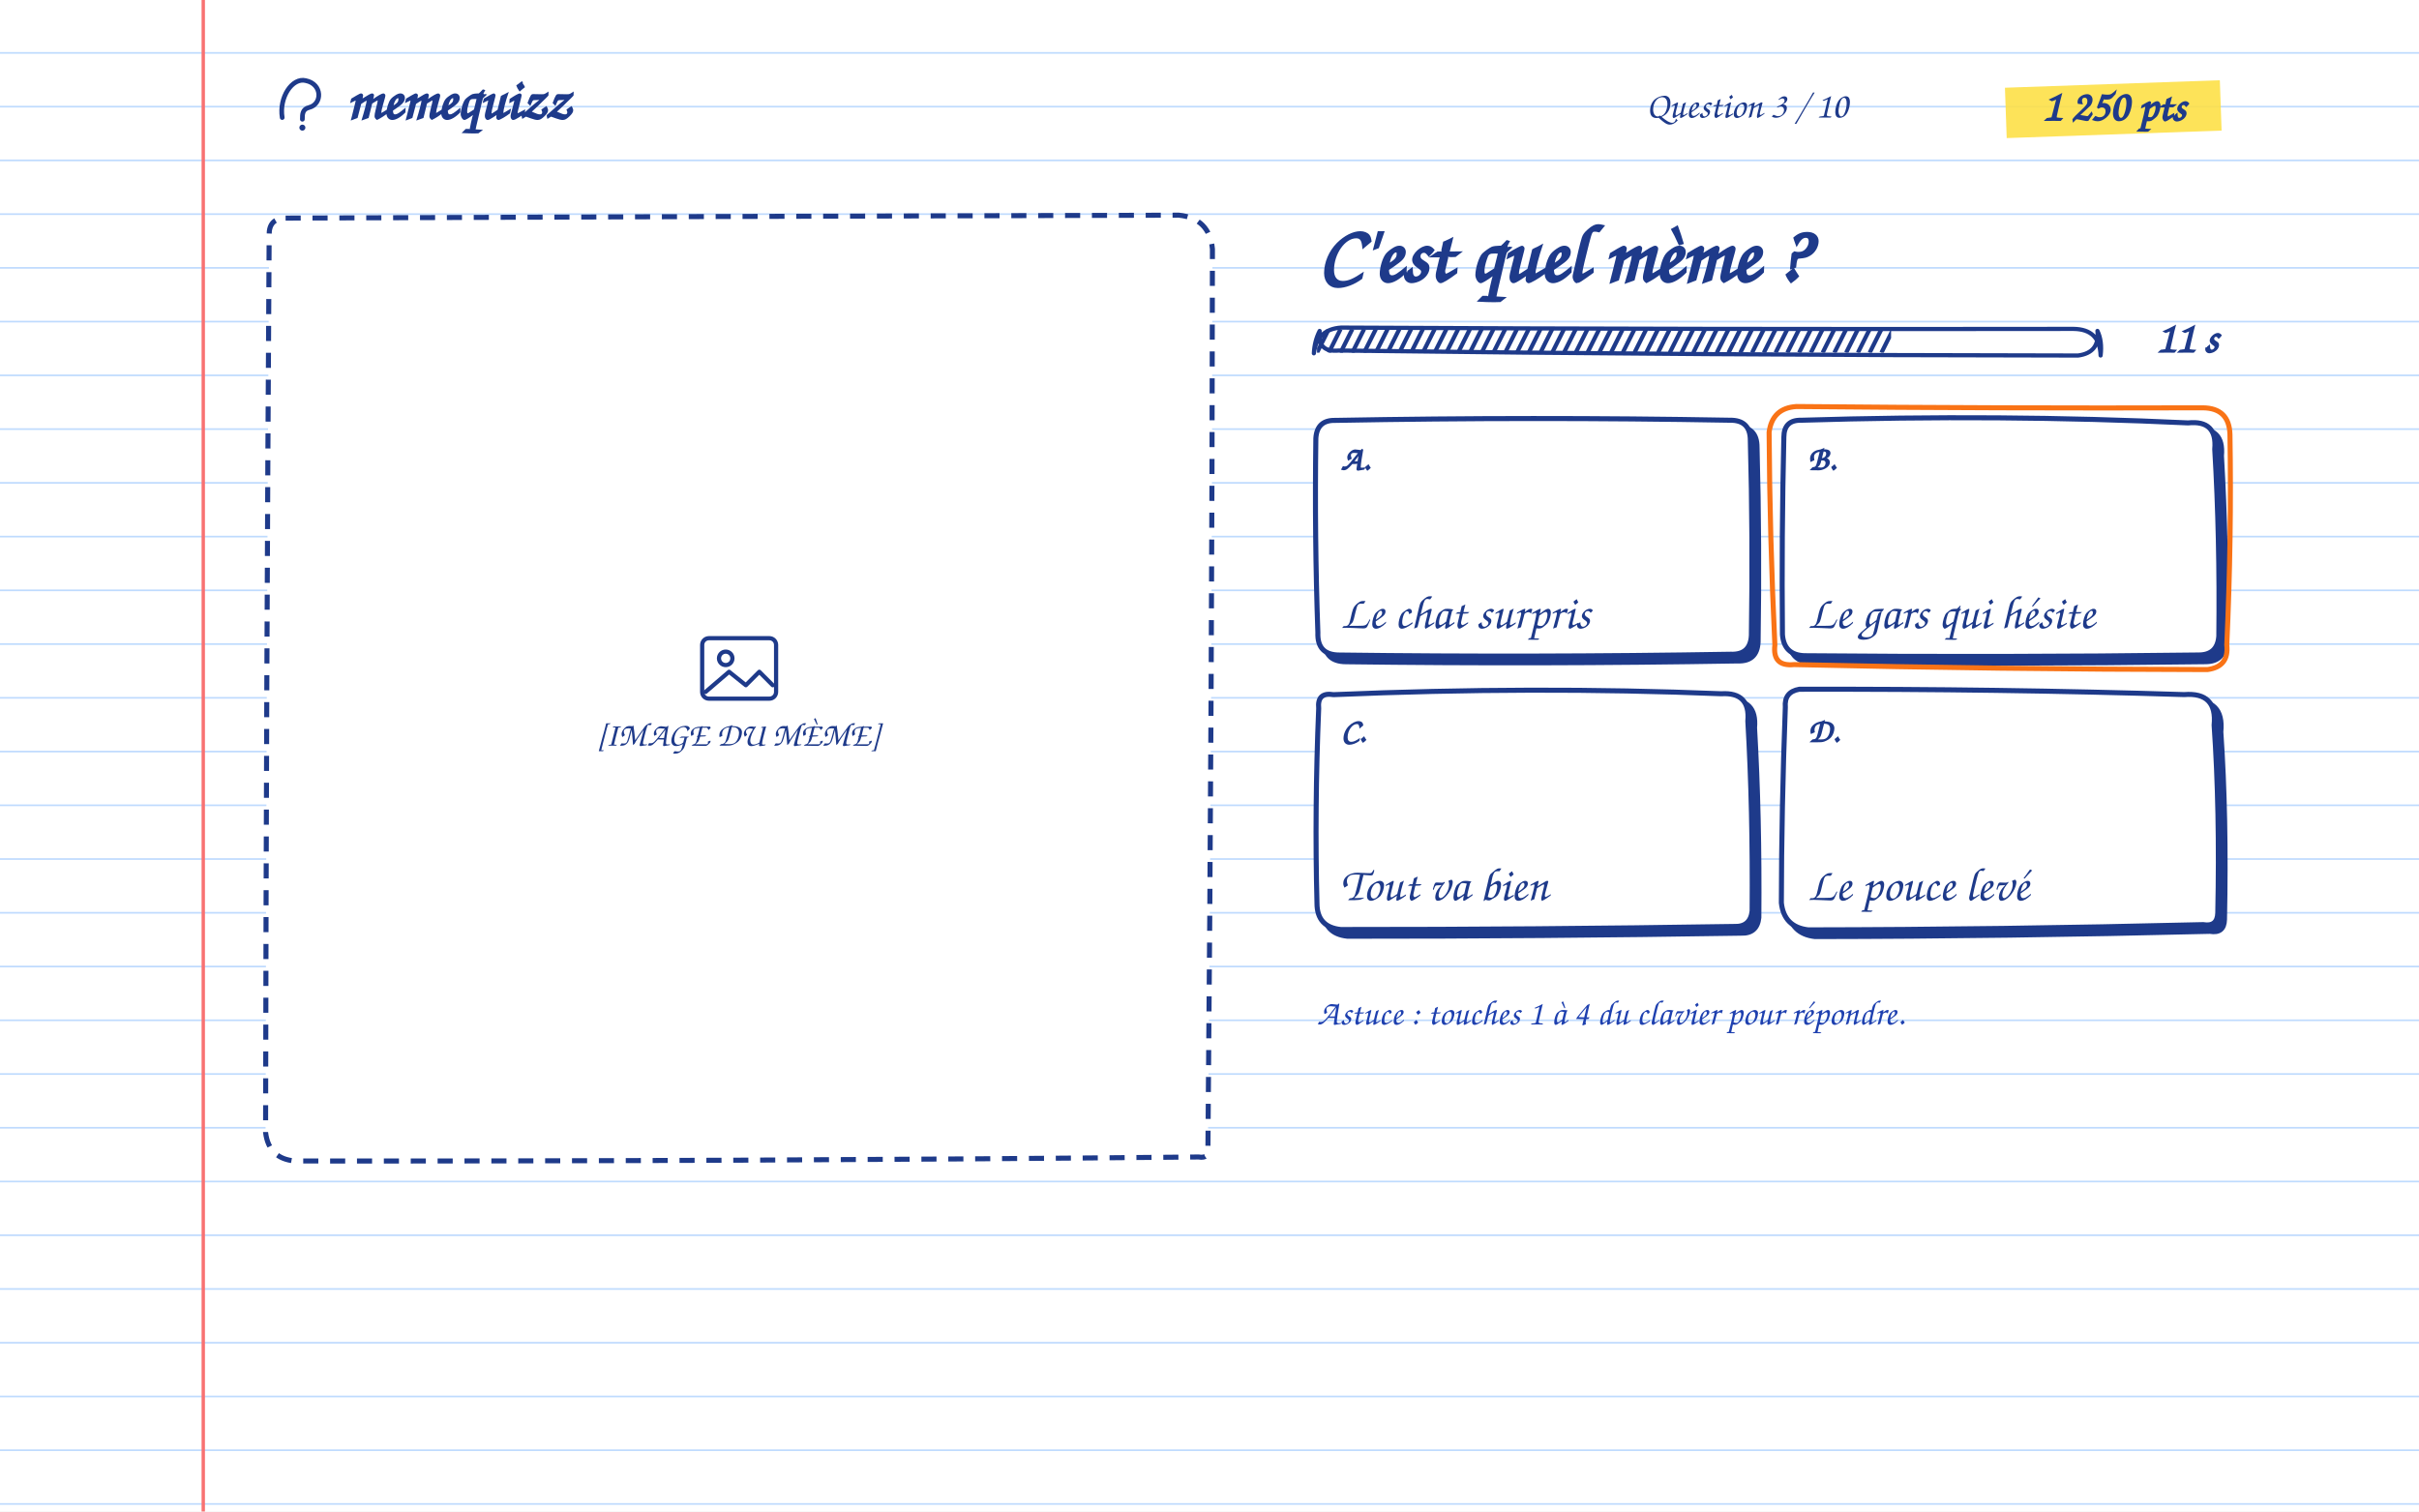
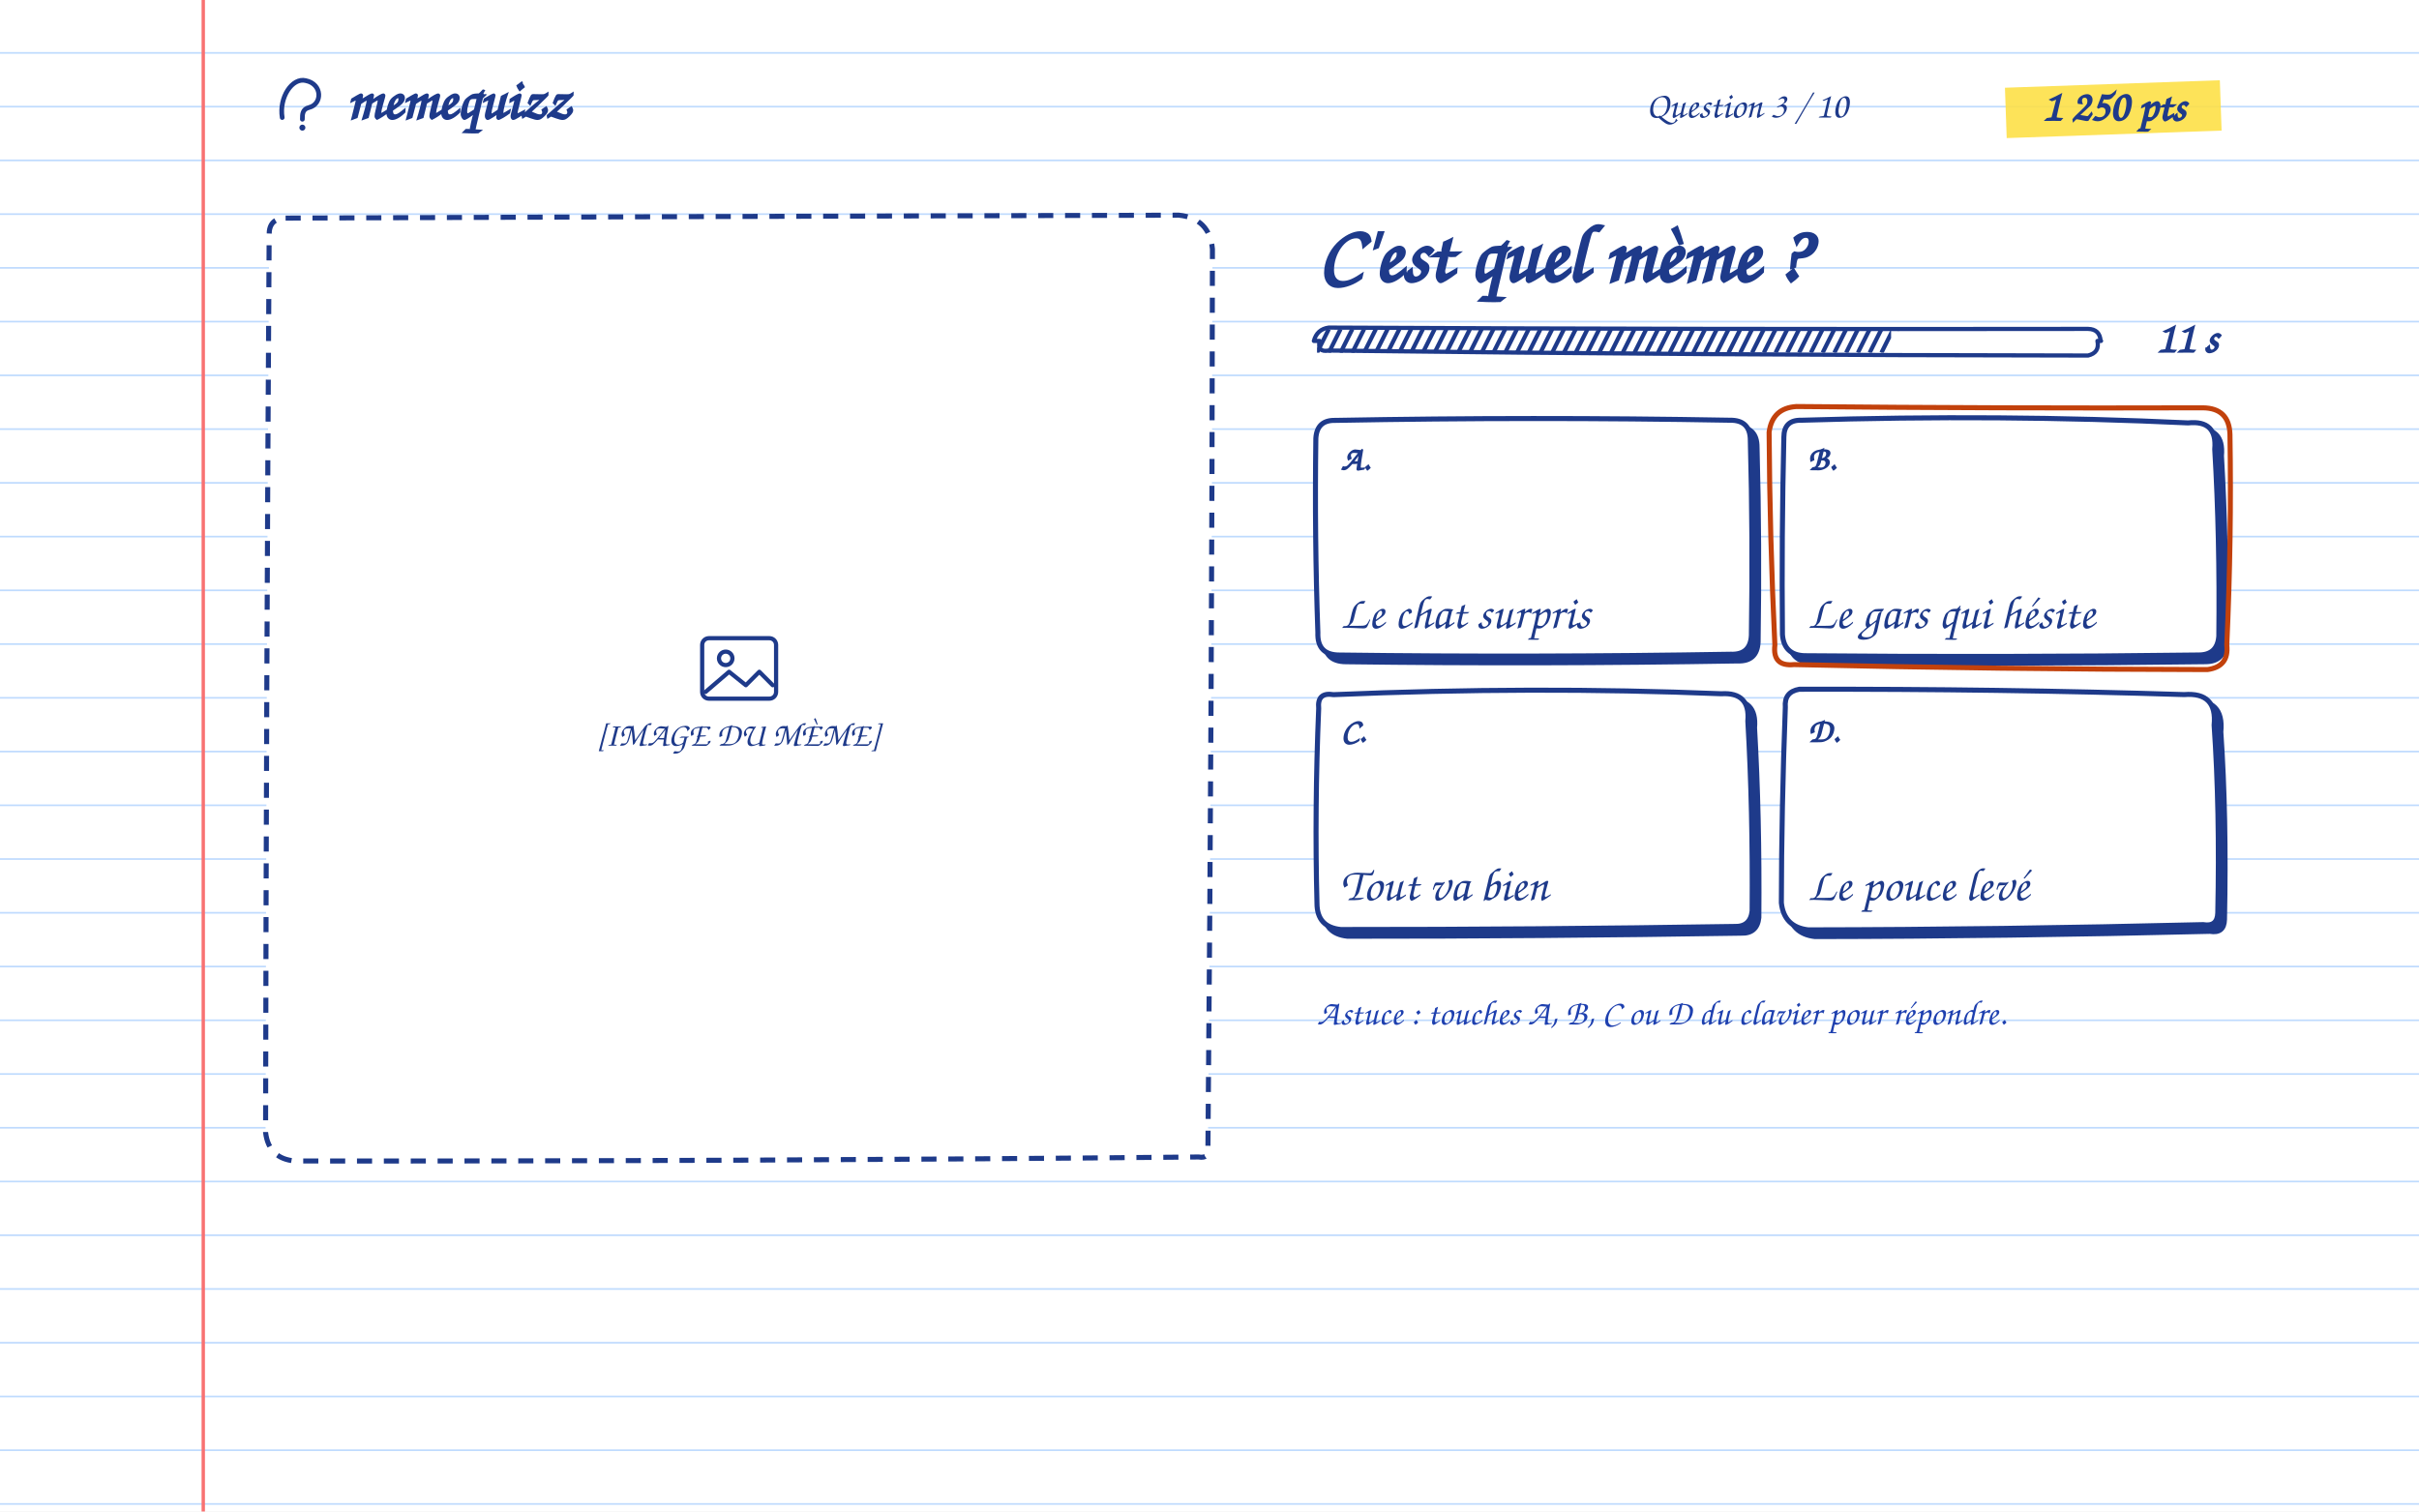
<svg xmlns="http://www.w3.org/2000/svg" width="1440" height="900" viewBox="0 0 1440 900">
  <g id="Bureau · Question">
    <g id="Papier ligné">
      <rect x="0" y="0" width="1440" height="900" fill="#FFFFFF" />
      <rect x="0" y="31" width="1440" height="1" fill="#BFDBFE" />
      <rect x="0" y="63" width="1440" height="1" fill="#BFDBFE" />
      <rect x="0" y="95" width="1440" height="1" fill="#BFDBFE" />
      <rect x="0" y="127" width="1440" height="1" fill="#BFDBFE" />
      <rect x="0" y="159" width="1440" height="1" fill="#BFDBFE" />
      <rect x="0" y="191" width="1440" height="1" fill="#BFDBFE" />
      <rect x="0" y="223" width="1440" height="1" fill="#BFDBFE" />
      <rect x="0" y="255" width="1440" height="1" fill="#BFDBFE" />
      <rect x="0" y="287" width="1440" height="1" fill="#BFDBFE" />
      <rect x="0" y="319" width="1440" height="1" fill="#BFDBFE" />
      <rect x="0" y="351" width="1440" height="1" fill="#BFDBFE" />
      <rect x="0" y="383" width="1440" height="1" fill="#BFDBFE" />
      <rect x="0" y="415" width="1440" height="1" fill="#BFDBFE" />
      <rect x="0" y="447" width="1440" height="1" fill="#BFDBFE" />
      <rect x="0" y="479" width="1440" height="1" fill="#BFDBFE" />
      <rect x="0" y="511" width="1440" height="1" fill="#BFDBFE" />
      <rect x="0" y="543" width="1440" height="1" fill="#BFDBFE" />
      <rect x="0" y="575" width="1440" height="1" fill="#BFDBFE" />
      <rect x="0" y="607" width="1440" height="1" fill="#BFDBFE" />
      <rect x="0" y="639" width="1440" height="1" fill="#BFDBFE" />
      <rect x="0" y="671" width="1440" height="1" fill="#BFDBFE" />
      <rect x="0" y="703" width="1440" height="1" fill="#BFDBFE" />
      <rect x="0" y="735" width="1440" height="1" fill="#BFDBFE" />
      <rect x="0" y="767" width="1440" height="1" fill="#BFDBFE" />
      <rect x="0" y="799" width="1440" height="1" fill="#BFDBFE" />
      <rect x="0" y="831" width="1440" height="1" fill="#BFDBFE" />
      <rect x="0" y="863" width="1440" height="1" fill="#BFDBFE" />
      <rect x="0" y="895" width="1440" height="1" fill="#BFDBFE" />
      <rect x="120" y="0" width="2" height="900" fill="#F87171" />
    </g>
    <g id="Logo">
      <g transform="translate(160 40) scale(1)">
        <path d="M8 30 C 6 18, 14 6, 22 8 C 32 10, 32 22, 24 24 C 20 25, 20 28, 20 31" fill="none" stroke="#1E3A8A" stroke-width="2.8" stroke-linecap="round" />
        <circle cx="20" cy="36" r="1.8" fill="#1E3A8A" />
      </g>
      <text x="206" y="71" font-family="Gaegu, Patrick Hand, cursive" font-size="34" font-weight="700" fill="#1E3A8A" text-anchor="start">memequizz</text>
    </g>
    <text x="980" y="70" font-family="Patrick Hand, Gaegu, cursive" font-size="22" font-weight="400" fill="#1E3A8A" text-anchor="start">Question 3 / 10</text>
    <g id="Score">
      <rect x="1194" y="50" width="128" height="30" fill="#FDE047" opacity="0.9" transform="rotate(-2 1258 65)" />
      <text x="1258" y="72" font-family="Gaegu, Patrick Hand, cursive" font-size="26" font-weight="700" fill="#1E3A8A" text-anchor="middle">1 250 pts</text>
    </g>
    <g id="Image du mème">
      <path d="M170.015 129.863 Q440 128.785 701.734 128.114 Q720 130 721.746 148.266 Q721.5 410 719.061 683.516 Q720 690 713.516 688.895 Q440 691.5 175.712 691.292 Q160 690 158.097 674.288 Q158.5 410 160.227 140.015 Q160 130 170.015 129.863 Z" fill="#FFFFFF" stroke="#1E3A8A" stroke-width="3" stroke-linejoin="round" stroke-dasharray="9 7" />
      <g transform="translate(412 370)" fill="none" stroke="#1E3A8A" stroke-width="2.5" stroke-linecap="round" stroke-linejoin="round">
        <rect x="6" y="10" width="44" height="36" rx="4" />
        <circle cx="20" cy="22" r="4" />
        <path d="M8 42 L22 30 L32 38 L40 30 L48 38" />
      </g>
      <text x="440" y="444" font-family="Patrick Hand, Gaegu, cursive" font-size="20" font-weight="400" fill="#1E3A8A" text-anchor="middle">[IMAGE DU MÈME]</text>
    </g>
    <text x="784" y="168" font-family="Gaegu, Patrick Hand, cursive" font-size="48" font-weight="700" fill="#1E3A8A" text-anchor="start">C'est quel mème ?</text>
-     <g id="Chrono">
+     <g id="Chrono (normal)">
      <clipPath id="cl784196">
        <rect x="784" y="196" width="341.733" height="14" />
      </clipPath>
      <g clip-path="url(#cl784196)">
        <path d="M784 210 L791 196" stroke="#1E3A8A" stroke-width="2.5" />
        <path d="M791 210 L798 196" stroke="#1E3A8A" stroke-width="2.5" />
        <path d="M798 210 L805 196" stroke="#1E3A8A" stroke-width="2.5" />
        <path d="M805 210 L812 196" stroke="#1E3A8A" stroke-width="2.5" />
        <path d="M812 210 L819 196" stroke="#1E3A8A" stroke-width="2.5" />
        <path d="M819 210 L826 196" stroke="#1E3A8A" stroke-width="2.5" />
        <path d="M826 210 L833 196" stroke="#1E3A8A" stroke-width="2.5" />
        <path d="M833 210 L840 196" stroke="#1E3A8A" stroke-width="2.5" />
        <path d="M840 210 L847 196" stroke="#1E3A8A" stroke-width="2.5" />
        <path d="M847 210 L854 196" stroke="#1E3A8A" stroke-width="2.5" />
        <path d="M854 210 L861 196" stroke="#1E3A8A" stroke-width="2.5" />
        <path d="M861 210 L868 196" stroke="#1E3A8A" stroke-width="2.5" />
        <path d="M868 210 L875 196" stroke="#1E3A8A" stroke-width="2.5" />
        <path d="M875 210 L882 196" stroke="#1E3A8A" stroke-width="2.5" />
        <path d="M882 210 L889 196" stroke="#1E3A8A" stroke-width="2.5" />
        <path d="M889 210 L896 196" stroke="#1E3A8A" stroke-width="2.5" />
        <path d="M896 210 L903 196" stroke="#1E3A8A" stroke-width="2.5" />
        <path d="M903 210 L910 196" stroke="#1E3A8A" stroke-width="2.5" />
        <path d="M910 210 L917 196" stroke="#1E3A8A" stroke-width="2.5" />
        <path d="M917 210 L924 196" stroke="#1E3A8A" stroke-width="2.5" />
        <path d="M924 210 L931 196" stroke="#1E3A8A" stroke-width="2.5" />
        <path d="M931 210 L938 196" stroke="#1E3A8A" stroke-width="2.5" />
        <path d="M938 210 L945 196" stroke="#1E3A8A" stroke-width="2.5" />
        <path d="M945 210 L952 196" stroke="#1E3A8A" stroke-width="2.5" />
        <path d="M952 210 L959 196" stroke="#1E3A8A" stroke-width="2.5" />
        <path d="M959 210 L966 196" stroke="#1E3A8A" stroke-width="2.5" />
        <path d="M966 210 L973 196" stroke="#1E3A8A" stroke-width="2.5" />
        <path d="M973 210 L980 196" stroke="#1E3A8A" stroke-width="2.5" />
        <path d="M980 210 L987 196" stroke="#1E3A8A" stroke-width="2.5" />
        <path d="M987 210 L994 196" stroke="#1E3A8A" stroke-width="2.5" />
        <path d="M994 210 L1001 196" stroke="#1E3A8A" stroke-width="2.5" />
        <path d="M1001 210 L1008 196" stroke="#1E3A8A" stroke-width="2.5" />
        <path d="M1008 210 L1015 196" stroke="#1E3A8A" stroke-width="2.5" />
        <path d="M1015 210 L1022 196" stroke="#1E3A8A" stroke-width="2.5" />
        <path d="M1022 210 L1029 196" stroke="#1E3A8A" stroke-width="2.5" />
        <path d="M1029 210 L1036 196" stroke="#1E3A8A" stroke-width="2.5" />
        <path d="M1036 210 L1043 196" stroke="#1E3A8A" stroke-width="2.5" />
        <path d="M1043 210 L1050 196" stroke="#1E3A8A" stroke-width="2.5" />
        <path d="M1050 210 L1057 196" stroke="#1E3A8A" stroke-width="2.5" />
        <path d="M1057 210 L1064 196" stroke="#1E3A8A" stroke-width="2.5" />
        <path d="M1064 210 L1071 196" stroke="#1E3A8A" stroke-width="2.5" />
        <path d="M1071 210 L1078 196" stroke="#1E3A8A" stroke-width="2.5" />
        <path d="M1078 210 L1085 196" stroke="#1E3A8A" stroke-width="2.5" />
        <path d="M1085 210 L1092 196" stroke="#1E3A8A" stroke-width="2.5" />
        <path d="M1092 210 L1099 196" stroke="#1E3A8A" stroke-width="2.5" />
        <path d="M1099 210 L1106 196" stroke="#1E3A8A" stroke-width="2.5" />
        <path d="M1106 210 L1113 196" stroke="#1E3A8A" stroke-width="2.5" />
        <path d="M1113 210 L1120 196" stroke="#1E3A8A" stroke-width="2.5" />
        <path d="M1120 210 L1127 196" stroke="#1E3A8A" stroke-width="2.5" />
      </g>
-       <path d="M798.369 195.055 Q1017 196.189 1234.336 195.83 Q1250 196 1250.465 211.664 Q1251.5 203 1248.584 197.036 Q1250 210 1237.036 211.685 Q1017 211.5 796.948 208.713 Q784 210 785.565 197.052 Q782.5 203 782.13 210.369 Q784 196 798.369 195.055 Z" fill="none" stroke="#1E3A8A" stroke-width="2.5" stroke-linejoin="round" />
+       <path d="M791 195.055 Q1017 196.189 1243 195.83 Q1250 196 1250.465 203 Q1251.5 203 1248.584 203 Q1250 210 1243 211.685 Q1017 211.5 791 208.713 Q784 210 785.565 203 Q782.5 203 782.13 203 Q784 196 791 195.055 Z" fill="none" stroke="#1E3A8A" stroke-width="2.5" stroke-linejoin="round" />
      <text x="1320" y="210" font-family="Gaegu, Patrick Hand, cursive" font-size="26" font-weight="700" fill="#1E3A8A" text-anchor="end">11 s</text>
    </g>
    <g id="Réponse A (normal)">
      <path d="M798.96 254.311 Q917 252.132 1033.704 254.215 Q1046 254 1045.946 266.296 Q1047.5 324 1046.571 382.32 Q1046 394 1034.32 393.546 Q917 395.5 801.302 394.017 Q788 394 788.514 380.698 Q786.5 324 787.312 264.96 Q788 254 798.96 254.311 Z" fill="#1E3A8A" stroke="#1E3A8A" stroke-width="3" stroke-linejoin="round" />
      <path d="M794.96 250.311 Q913 248.132 1029.704 250.215 Q1042 250 1041.946 262.296 Q1043.5 320 1042.571 378.32 Q1042 390 1030.32 389.546 Q913 391.5 797.302 390.017 Q784 390 784.514 376.698 Q782.5 320 783.312 260.96 Q784 250 794.96 250.311 Z" fill="#FFFFFF" stroke="#1E3A8A" stroke-width="3" stroke-linejoin="round" />
      <text x="798" y="280" font-family="Gaegu, Patrick Hand, cursive" font-size="20" font-weight="700" fill="#1E3A8A" text-anchor="start">A.</text>
      <text x="798" y="374" font-family="Patrick Hand, Gaegu, cursive" font-size="28" font-weight="400" fill="#1E3A8A" text-anchor="start">Le chat surpris</text>
    </g>
-     <g id="Réponse B (focus)">
+     <g id="Réponse B (focus clavier)">
      <path d="M1076.258 254.223 Q1195 250.572 1306.543 255.809 Q1324 254 1322.406 271.457 Q1325.5 324 1324.831 382.814 Q1324 394 1312.814 393.993 Q1195 395.5 1078.155 394.426 Q1066 394 1065.066 381.845 Q1064.5 324 1065.91 264.258 Q1066 254 1076.258 254.223 Z" fill="#1E3A8A" stroke="#1E3A8A" stroke-width="3" stroke-linejoin="round" />
      <path d="M1072.258 250.223 Q1191 246.572 1302.543 251.809 Q1320 250 1318.406 267.457 Q1321.5 320 1320.831 378.814 Q1320 390 1308.814 389.993 Q1191 391.5 1074.155 390.426 Q1062 390 1061.066 377.845 Q1060.5 320 1061.91 260.258 Q1062 250 1072.258 250.223 Z" fill="#FFFFFF" stroke="#1E3A8A" stroke-width="3" stroke-linejoin="round" />
-       <path d="M1069.369 242.055 Q1191 243.189 1311.336 242.83 Q1327 243 1327.465 258.664 Q1328.5 320 1325.584 384.036 Q1327 397 1314.036 398.685 Q1191 398.5 1067.948 395.713 Q1055 397 1056.565 384.052 Q1053.5 320 1053.13 257.369 Q1055 243 1069.369 242.055 Z" fill="none" stroke="#F97316" stroke-width="3" stroke-linejoin="round" />
+       <path d="M1069.369 242.055 Q1191 243.189 1311.336 242.83 Q1327 243 1327.465 258.664 Q1328.5 320 1325.584 384.036 Q1327 397 1314.036 398.685 Q1191 398.5 1067.948 395.713 Q1055 397 1056.565 384.052 Q1053.5 320 1053.13 257.369 Q1055 243 1069.369 242.055 Z" fill="none" stroke="#C2410C" stroke-width="3" stroke-linejoin="round" />
      <text x="1076" y="280" font-family="Gaegu, Patrick Hand, cursive" font-size="20" font-weight="700" fill="#1E3A8A" text-anchor="start">B.</text>
      <text x="1076" y="374" font-family="Patrick Hand, Gaegu, cursive" font-size="28" font-weight="400" fill="#1E3A8A" text-anchor="start">Le gars qui hésite</text>
    </g>
    <g id="Réponse C (normal)">
      <path d="M797.819 417.621 Q917 412.545 1028.659 417.083 Q1046 416 1044.464 433.341 Q1047.5 486 1047.019 546.387 Q1046 556 1036.387 555.632 Q917 557.5 802.137 557.455 Q788 556 787.984 541.863 Q786.5 486 788.998 425.819 Q788 416 797.819 417.621 Z" fill="#1E3A8A" stroke="#1E3A8A" stroke-width="3" stroke-linejoin="round" />
      <path d="M793.819 413.621 Q913 408.545 1024.659 413.083 Q1042 412 1040.464 429.341 Q1043.5 482 1043.019 542.387 Q1042 552 1032.387 551.632 Q913 553.5 798.137 553.455 Q784 552 783.984 537.863 Q782.5 482 784.998 421.819 Q784 412 793.819 413.621 Z" fill="#FFFFFF" stroke="#1E3A8A" stroke-width="3" stroke-linejoin="round" />
      <text x="798" y="442" font-family="Gaegu, Patrick Hand, cursive" font-size="20" font-weight="700" fill="#1E3A8A" text-anchor="start">C.</text>
      <text x="798" y="536" font-family="Patrick Hand, Gaegu, cursive" font-size="28" font-weight="400" fill="#1E3A8A" text-anchor="start">Tout va bien</text>
    </g>
    <g id="Réponse D (normal)">
      <path d="M1075.09 414.398 Q1195 414.145 1304.237 417.582 Q1324 416 1322.035 435.763 Q1325.5 486 1324.215 547.529 Q1324 556 1315.529 554.542 Q1195 557.5 1080.428 557.661 Q1066 556 1064.421 541.572 Q1064.5 486 1066.782 425.09 Q1066 416 1075.09 414.398 Z" fill="#1E3A8A" stroke="#1E3A8A" stroke-width="3" stroke-linejoin="round" />
      <path d="M1071.09 410.398 Q1191 410.145 1300.237 413.582 Q1320 412 1318.035 431.763 Q1321.5 482 1320.215 543.529 Q1320 552 1311.529 550.542 Q1191 553.5 1076.428 553.661 Q1062 552 1060.421 537.572 Q1060.5 482 1062.782 421.09 Q1062 412 1071.09 410.398 Z" fill="#FFFFFF" stroke="#1E3A8A" stroke-width="3" stroke-linejoin="round" />
      <text x="1076" y="442" font-family="Gaegu, Patrick Hand, cursive" font-size="20" font-weight="700" fill="#1E3A8A" text-anchor="start">D.</text>
      <text x="1076" y="536" font-family="Patrick Hand, Gaegu, cursive" font-size="28" font-weight="400" fill="#1E3A8A" text-anchor="start">Le pouce levé</text>
    </g>
-     <text x="784" y="610" font-family="Patrick Hand, Gaegu, cursive" font-size="21" font-weight="400" fill="#1E40AF" text-anchor="start">Astuce : touches 1 à 4 du clavier pour répondre.</text>
+     <text x="784" y="610" font-family="Patrick Hand, Gaegu, cursive" font-size="21" font-weight="400" fill="#1E40AF" text-anchor="start">Astuce : touches A, B, C ou D du clavier pour répondre.</text>
  </g>
</svg>
